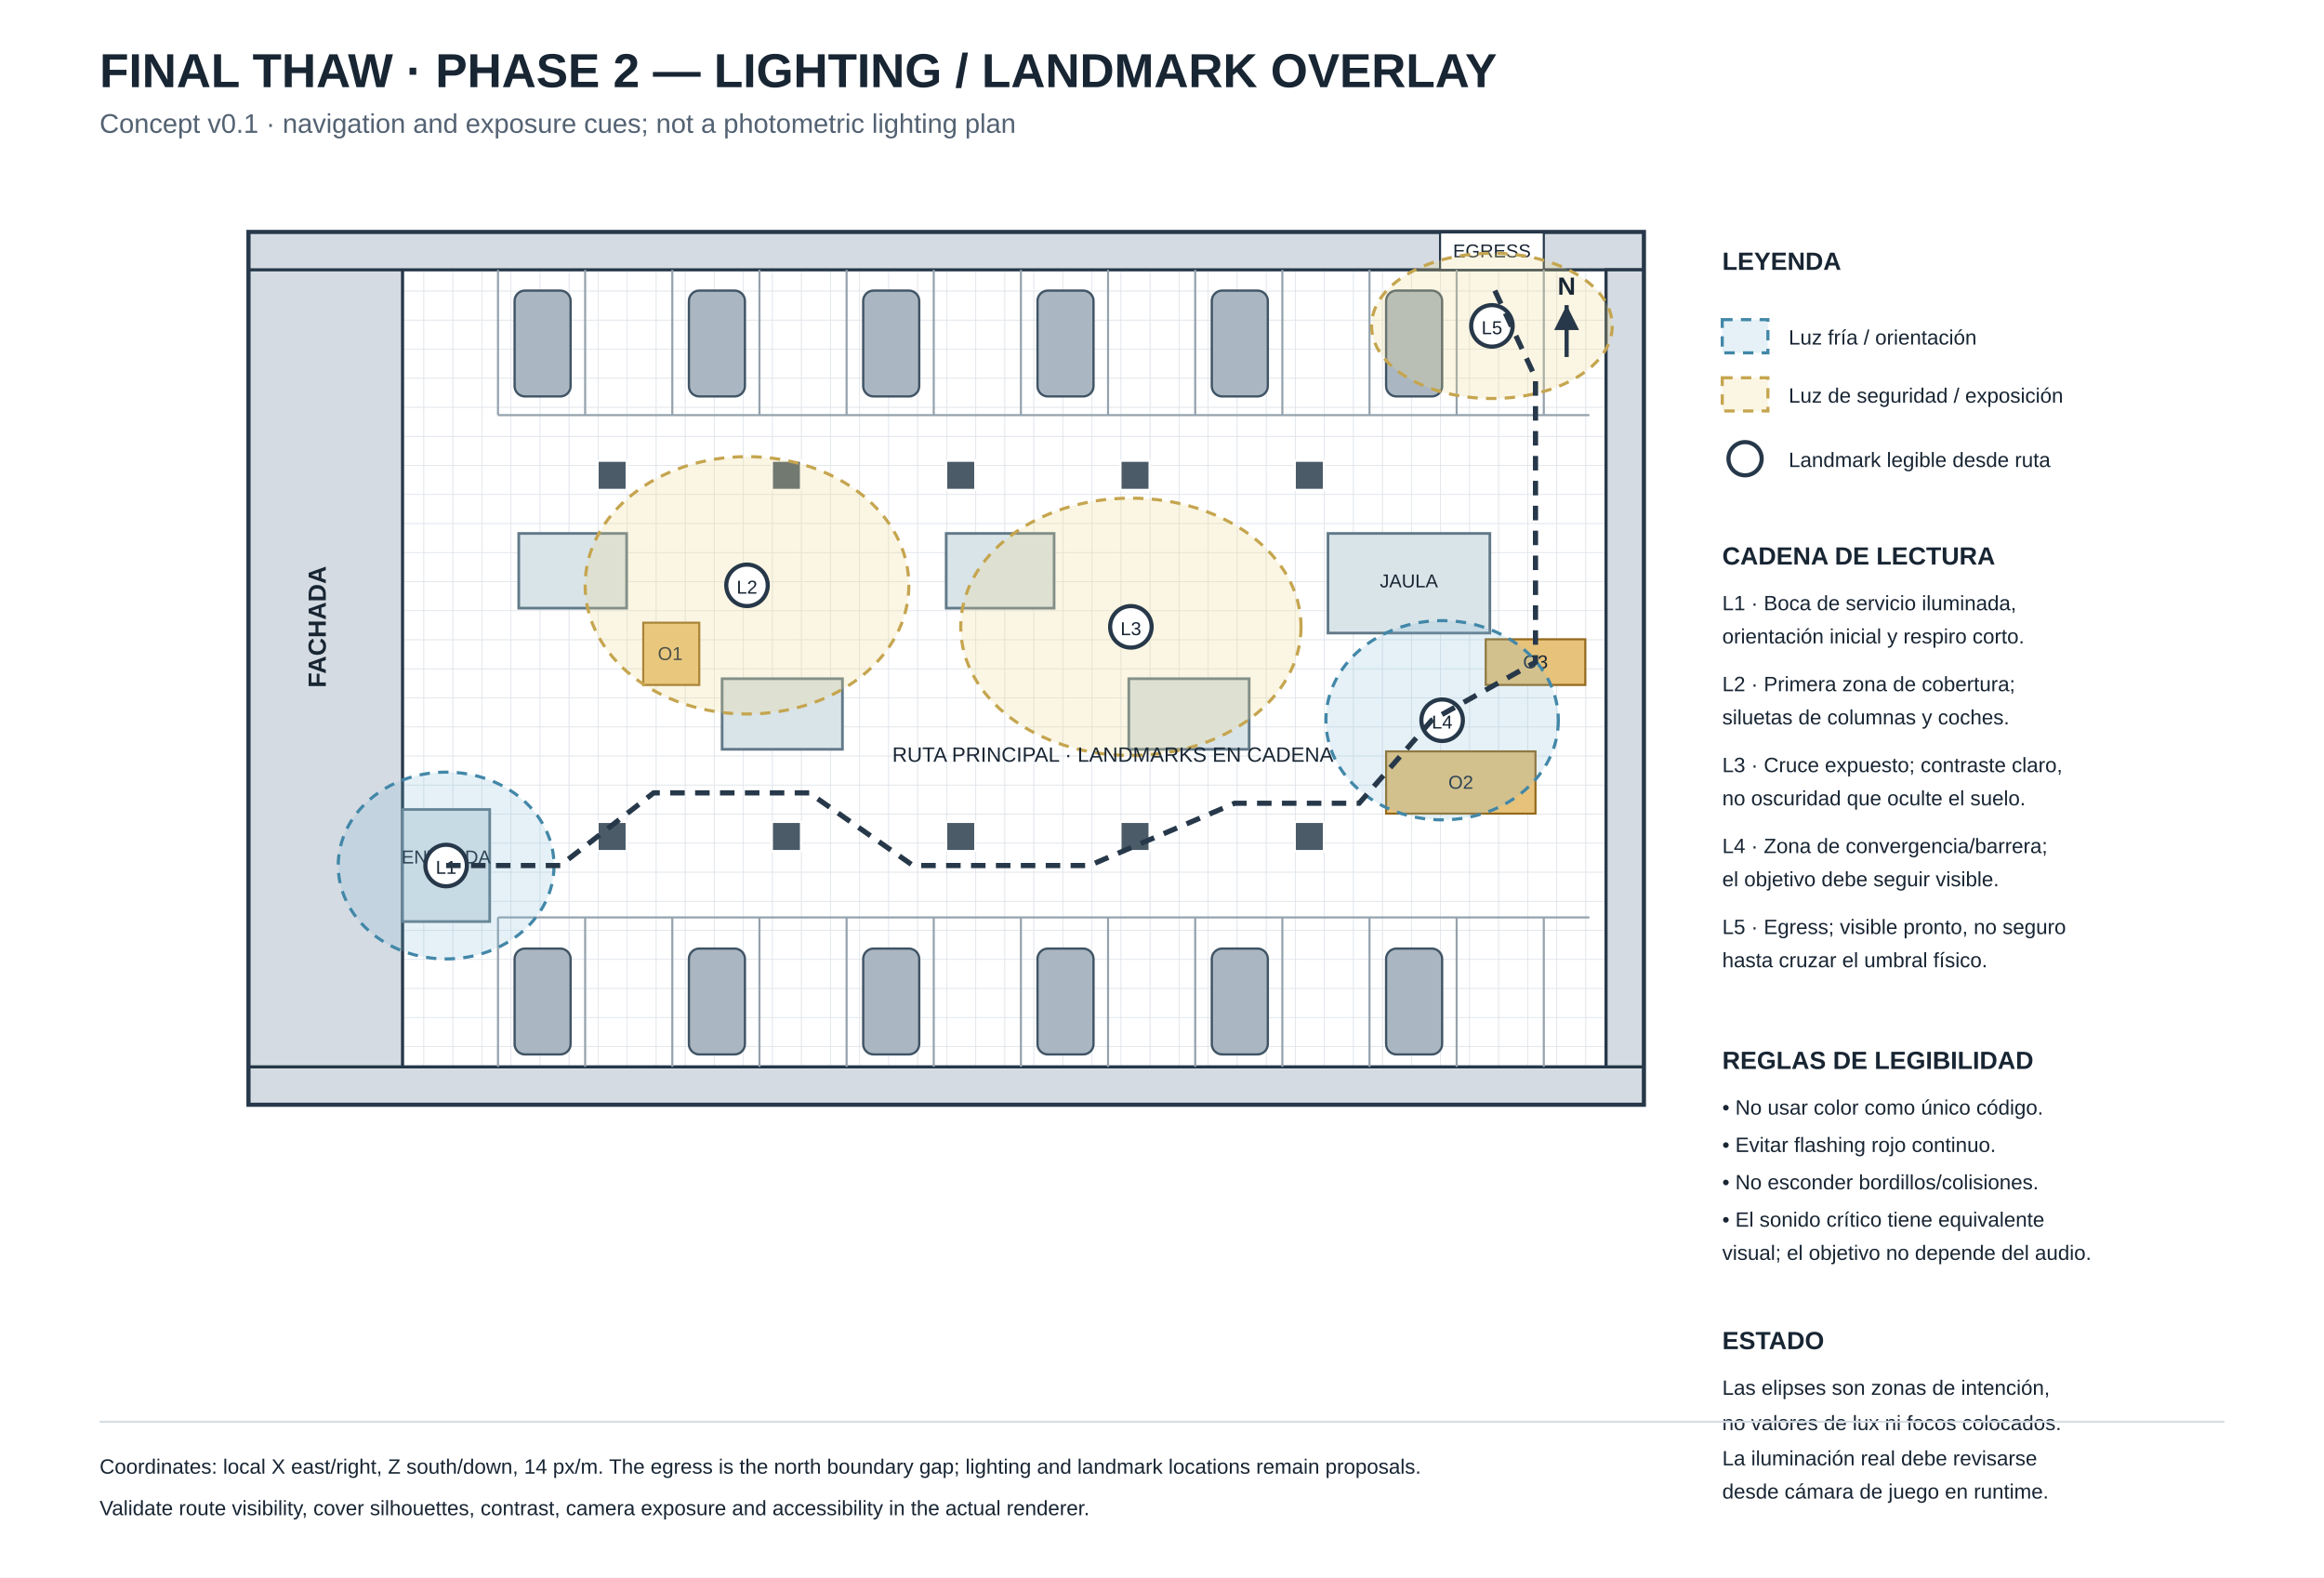
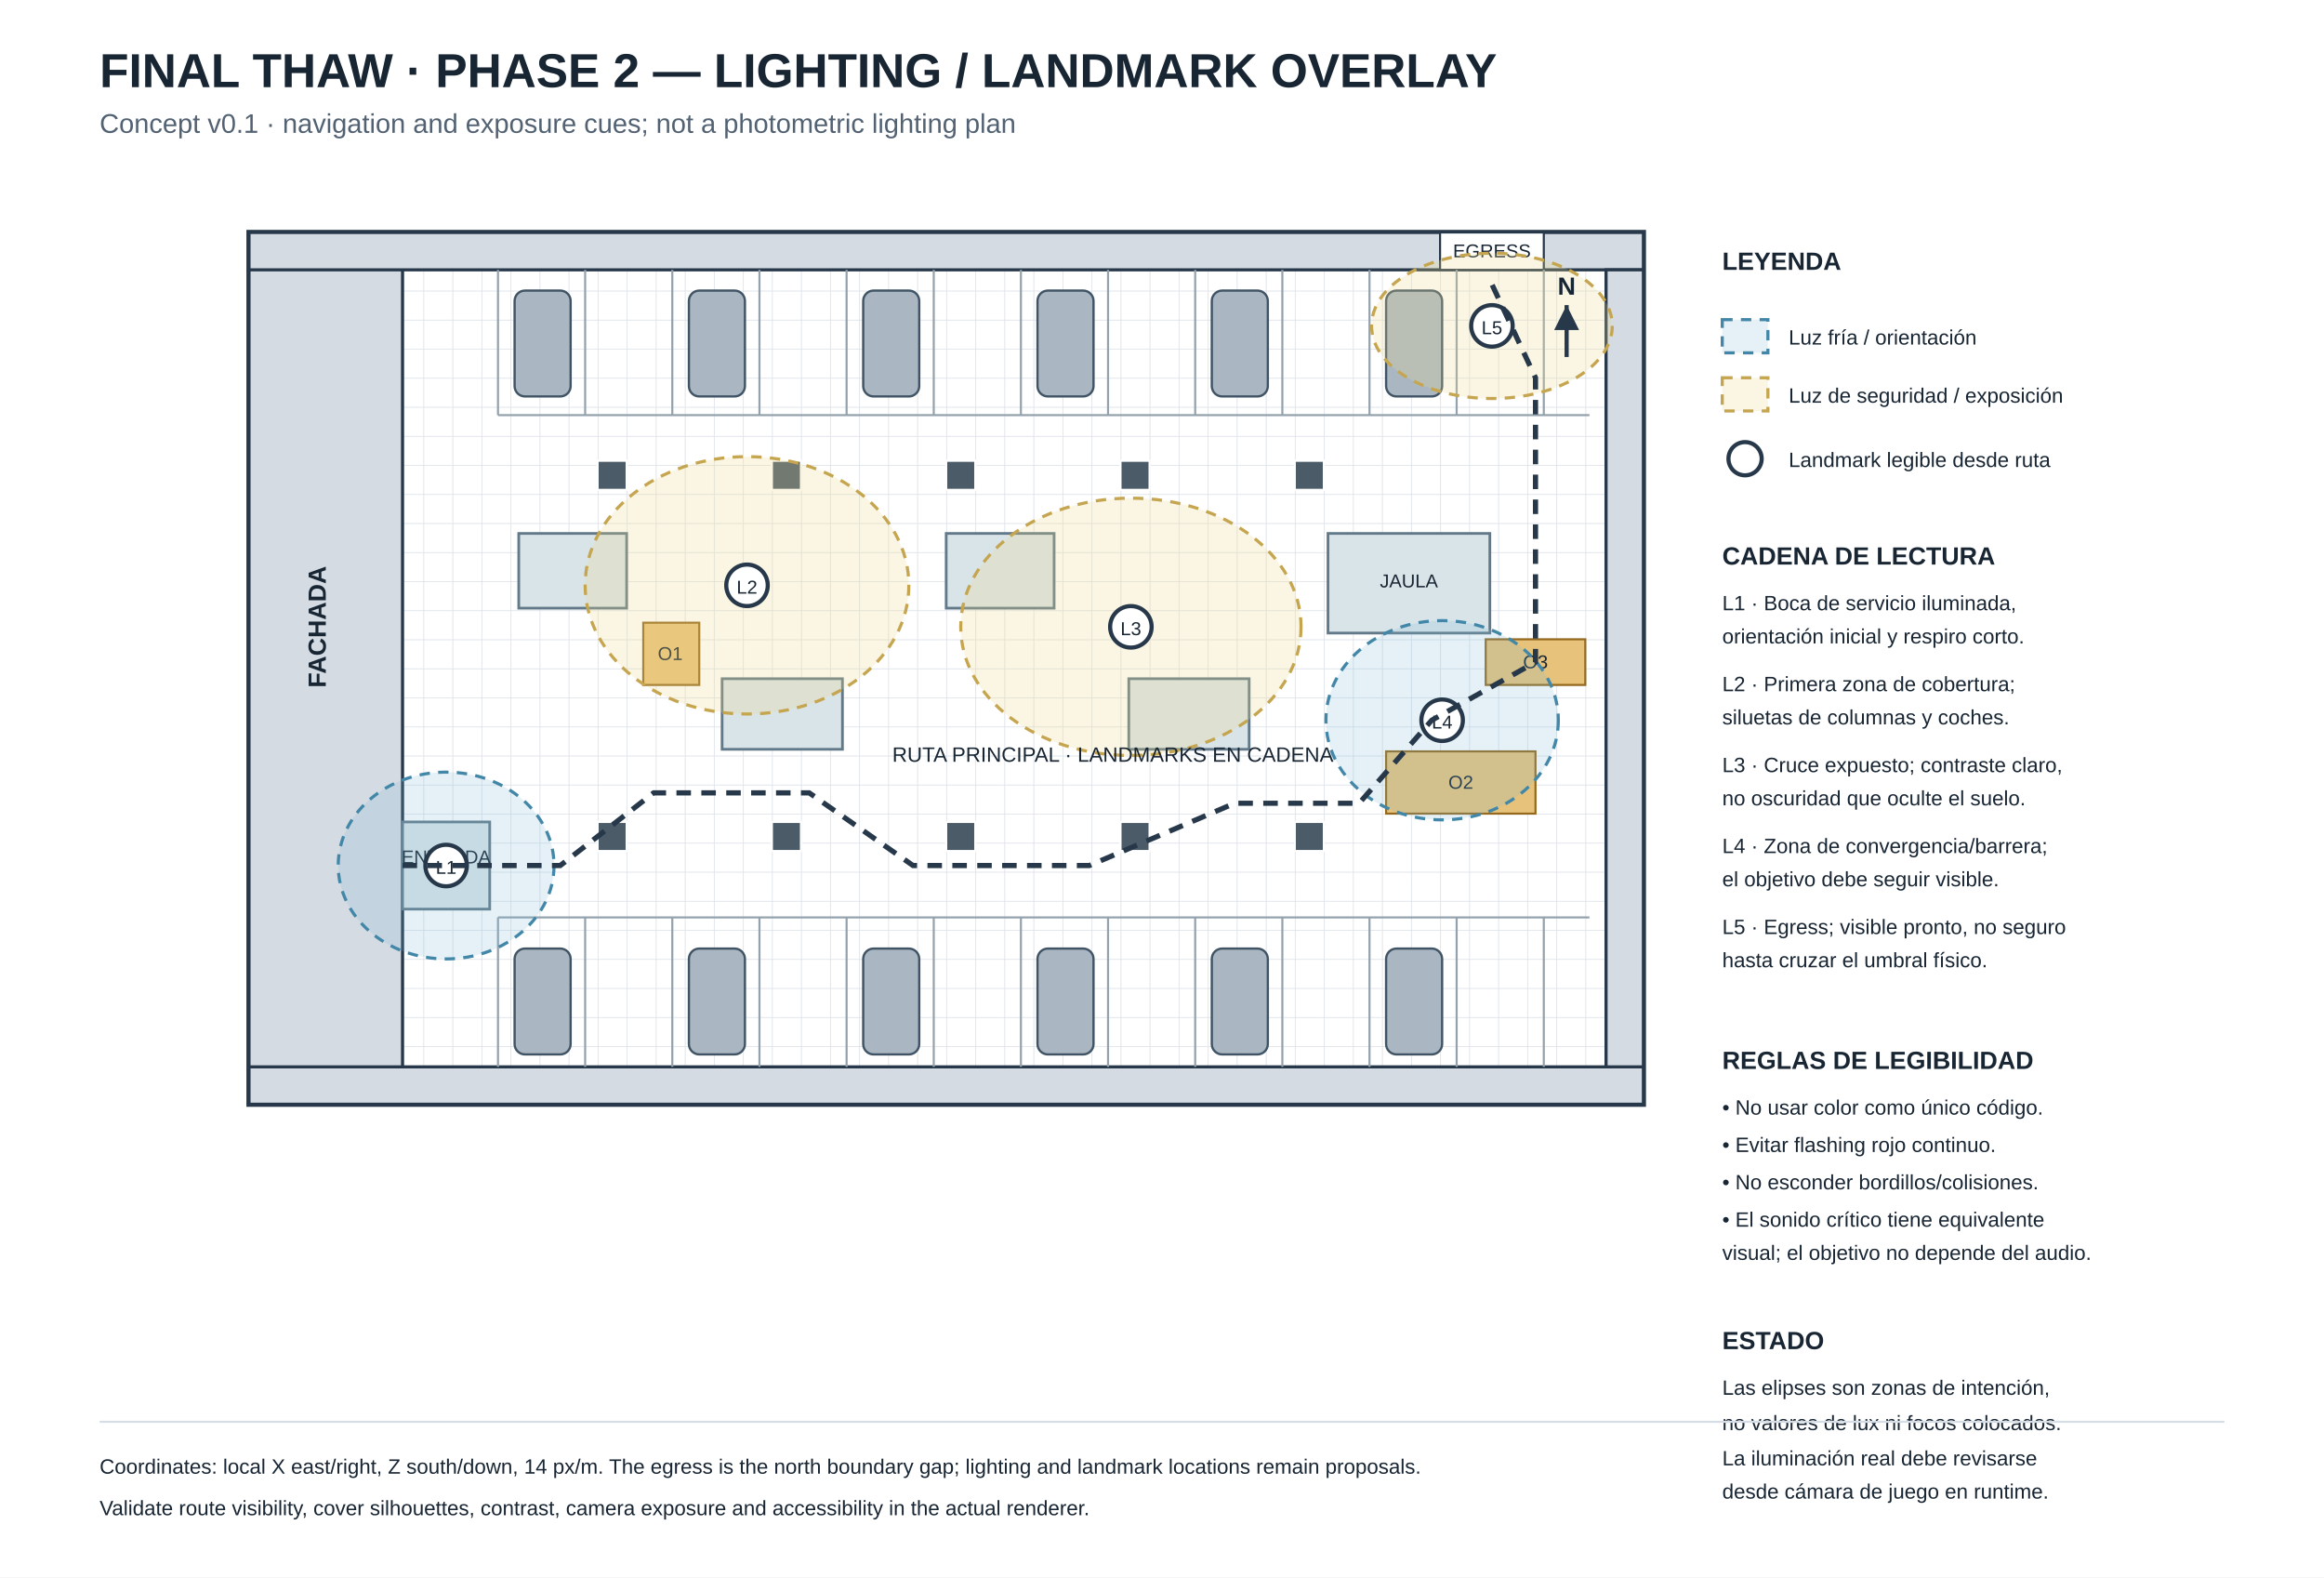
<svg xmlns="http://www.w3.org/2000/svg" width="1120" height="760" viewBox="0 0 1120 760">
  <defs>
    <pattern id="g" width="14" height="14" patternUnits="userSpaceOnUse">
      <path d="M14 0H0V14" fill="none" stroke="#dce2e8" stroke-width=".7" />
    </pattern>
    <marker id="n" markerWidth="8" markerHeight="8" refX="6" refY="3" orient="auto">
      <path d="M0 0L6 3L0 6Z" fill="#263849" />
    </marker>
    <style>text{font-family:Arial,Helvetica,sans-serif;fill:#182533}.title{font-size:23px;font-weight:700}.sub{font-size:13px;fill:#536273}.lab{font-size:12px;font-weight:600}.sm{font-size:10px}.tiny{font-size:9px}.wall{fill:#d4dbe2;stroke:#263849;stroke-width:1.5}.svc{fill:#d9e4e9;stroke:#617988;stroke-width:1.3}.car{fill:#aab7c2;stroke:#405465;stroke-width:1.1;rx:5}.col{fill:#4b5b68;stroke:#fff;stroke-width:1}.warm{fill:#f0d88b;fill-opacity:.24;stroke:#c5a54f;stroke-width:1.5;stroke-dasharray:5 4}.cool{fill:#7db9d9;fill-opacity:.20;stroke:#4287a8;stroke-width:1.5;stroke-dasharray:5 4}.landmark{fill:#fff;stroke:#263849;stroke-width:2}.route{fill:none;stroke:#263849;stroke-width:2.5;stroke-dasharray:7 5}</style>
  </defs>
  <rect width="1120" height="760" fill="#fff" />
  <text x="48" y="42" class="title">FINAL THAW · PHASE 2 — LIGHTING / LANDMARK OVERLAY</text>
  <text x="48" y="64" class="sub">Concept v0.1 · navigation and exposure cues; not a photometric lighting plan</text>
  <g transform="translate(120 112)">
    <rect width="672" height="420" fill="url(#g)" stroke="#263849" stroke-width="2.5" />
    <rect x="0" y="0" width="74" height="420" class="wall" />
    <text x="37" y="190" class="lab" text-anchor="middle" transform="rotate(-90 37 190)">FACHADA</text>
-     <rect x="74" y="278" width="42" height="54" class="svc" />
+     <rect x="74" y="284" width="42" height="42" class="svc" />
    <text x="95" y="304" class="tiny" text-anchor="middle">ENTRADA</text>
    <rect x="0" y="0" width="672" height="18" class="wall" />
    <rect x="574" y="0" width="50" height="18" fill="#fff" stroke="#263849" />
    <text x="599" y="12" class="tiny" text-anchor="middle">EGRESS</text>
    <rect x="654" y="18" width="18" height="402" class="wall" />
    <rect x="0" y="402" width="672" height="18" class="wall" />
    <g stroke="#94a2ad" stroke-width="1" fill="none">
      <path d="M120 18V88 M162 18V88 M204 18V88 M246 18V88 M288 18V88 M330 18V88 M372 18V88 M414 18V88 M456 18V88 M498 18V88 M540 18V88 M582 18V88 M624 18V88 M120 88H646 M120 330V402 M162 330V402 M204 330V402 M246 330V402 M288 330V402 M330 330V402 M372 330V402 M414 330V402 M456 330V402 M498 330V402 M540 330V402 M582 330V402 M624 330V402 M120 330H646" />
    </g>
    <g>
      <rect x="128" y="28" width="27" height="51" class="car" />
      <rect x="212" y="28" width="27" height="51" class="car" />
      <rect x="296" y="28" width="27" height="51" class="car" />
      <rect x="380" y="28" width="27" height="51" class="car" />
      <rect x="464" y="28" width="27" height="51" class="car" />
      <rect x="548" y="28" width="27" height="51" class="car" />
      <rect x="128" y="345" width="27" height="51" class="car" />
      <rect x="212" y="345" width="27" height="51" class="car" />
      <rect x="296" y="345" width="27" height="51" class="car" />
      <rect x="380" y="345" width="27" height="51" class="car" />
      <rect x="464" y="345" width="27" height="51" class="car" />
      <rect x="548" y="345" width="27" height="51" class="car" />
    </g>
    <g>
      <rect x="168" y="110" width="14" height="14" class="col" />
      <rect x="252" y="110" width="14" height="14" class="col" />
      <rect x="336" y="110" width="14" height="14" class="col" />
      <rect x="420" y="110" width="14" height="14" class="col" />
      <rect x="504" y="110" width="14" height="14" class="col" />
      <rect x="168" y="284" width="14" height="14" class="col" />
      <rect x="252" y="284" width="14" height="14" class="col" />
      <rect x="336" y="284" width="14" height="14" class="col" />
      <rect x="420" y="284" width="14" height="14" class="col" />
      <rect x="504" y="284" width="14" height="14" class="col" />
    </g>
    <rect x="520" y="145" width="78" height="48" class="svc" />
    <text x="559" y="171" class="tiny" text-anchor="middle">JAULA</text>
    <rect x="596" y="196" width="48" height="22" fill="#e7c27a" stroke="#94691e" />
    <text x="620" y="210" class="tiny" text-anchor="middle">O3</text>
    <rect x="548" y="250" width="72" height="30" fill="#e7c27a" stroke="#94691e" />
    <text x="584" y="268" class="tiny" text-anchor="middle">O2</text>
    <rect x="130" y="145" width="52" height="36" class="svc" />
    <rect x="228" y="215" width="58" height="34" class="svc" />
    <rect x="336" y="145" width="52" height="36" class="svc" />
    <rect x="424" y="215" width="58" height="34" class="svc" />
    <rect x="190" y="188" width="27" height="30" fill="#e7c27a" stroke="#94691e" />
    <text x="203" y="206" class="tiny" text-anchor="middle">O1</text>
    <ellipse cx="95" cy="305" rx="52" ry="45" class="cool" />
    <ellipse cx="240" cy="170" rx="78" ry="62" class="warm" />
    <ellipse cx="425" cy="190" rx="82" ry="62" class="warm" />
    <ellipse cx="575" cy="235" rx="56" ry="48" class="cool" />
    <ellipse cx="599" cy="45" rx="58" ry="35" class="warm" />
    <circle cx="95" cy="305" r="10" class="landmark" />
    <text x="95" y="309" class="tiny" text-anchor="middle">L1</text>
    <circle cx="240" cy="170" r="10" class="landmark" />
    <text x="240" y="174" class="tiny" text-anchor="middle">L2</text>
    <circle cx="425" cy="190" r="10" class="landmark" />
    <text x="425" y="194" class="tiny" text-anchor="middle">L3</text>
    <circle cx="575" cy="235" r="10" class="landmark" />
    <text x="575" y="239" class="tiny" text-anchor="middle">L4</text>
    <circle cx="599" cy="45" r="10" class="landmark" />
    <text x="599" y="49" class="tiny" text-anchor="middle">L5</text>
-     <path d="M95 305L150 305L195 270L270 270L320 305L405 305L475 275L535 275L570 235L620 207L620 70L599 25" class="route" />
+     <path d="M74 305L95 305L150 305L195 270L270 270L320 305L405 305L475 275L535 275L570 235L620 207L620 70L599 25" class="route" />
    <text x="310" y="255" class="sm">RUTA PRINCIPAL · LANDMARKS EN CADENA</text>
    <path d="M635 60L635 35" stroke="#263849" stroke-width="2" marker-end="url(#n)" />
    <text x="635" y="30" class="lab" text-anchor="middle">N</text>
  </g>
  <g transform="translate(830 130)">
    <text x="0" y="0" class="lab">LEYENDA</text>
    <rect x="0" y="24" width="22" height="16" class="cool" />
    <text x="32" y="36" class="sm">Luz fría / orientación</text>
    <rect x="0" y="52" width="22" height="16" class="warm" />
    <text x="32" y="64" class="sm">Luz de seguridad / exposición</text>
    <circle cx="11" cy="91" r="8" class="landmark" />
    <text x="32" y="95" class="sm">Landmark legible desde ruta</text>
    <text x="0" y="142" class="lab">CADENA DE LECTURA</text>
    <text x="0" y="164" class="sm">L1 · Boca de servicio iluminada,</text>
    <text x="0" y="180" class="sm">   orientación inicial y respiro corto.</text>
    <text x="0" y="203" class="sm">L2 · Primera zona de cobertura;</text>
    <text x="0" y="219" class="sm">   siluetas de columnas y coches.</text>
    <text x="0" y="242" class="sm">L3 · Cruce expuesto; contraste claro,</text>
    <text x="0" y="258" class="sm">   no oscuridad que oculte el suelo.</text>
    <text x="0" y="281" class="sm">L4 · Zona de convergencia/barrera;</text>
    <text x="0" y="297" class="sm">   el objetivo debe seguir visible.</text>
    <text x="0" y="320" class="sm">L5 · Egress; visible pronto, no seguro</text>
    <text x="0" y="336" class="sm">   hasta cruzar el umbral físico.</text>
    <text x="0" y="385" class="lab">REGLAS DE LEGIBILIDAD</text>
    <text x="0" y="407" class="sm">• No usar color como único código.</text>
    <text x="0" y="425" class="sm">• Evitar flashing rojo continuo.</text>
    <text x="0" y="443" class="sm">• No esconder bordillos/colisiones.</text>
    <text x="0" y="461" class="sm">• El sonido crítico tiene equivalente</text>
    <text x="0" y="477" class="sm">  visual; el objetivo no depende del audio.</text>
    <text x="0" y="520" class="lab">ESTADO</text>
    <text x="0" y="542" class="sm">Las elipses son zonas de intención,</text>
    <text x="0" y="559" class="sm">no valores de lux ni focos colocados.</text>
    <text x="0" y="576" class="sm">La iluminación real debe revisarse</text>
    <text x="0" y="592" class="sm">desde cámara de juego en runtime.</text>
  </g>
  <line x1="48" y1="685" x2="1072" y2="685" stroke="#d6dde4" />
  <text x="48" y="710" class="sm">Coordinates: local X east/right, Z south/down, 14 px/m. The egress is the north boundary gap; lighting and landmark locations remain proposals.</text>
  <text x="48" y="730" class="sm">Validate route visibility, cover silhouettes, contrast, camera exposure and accessibility in the actual renderer.</text>
</svg>
